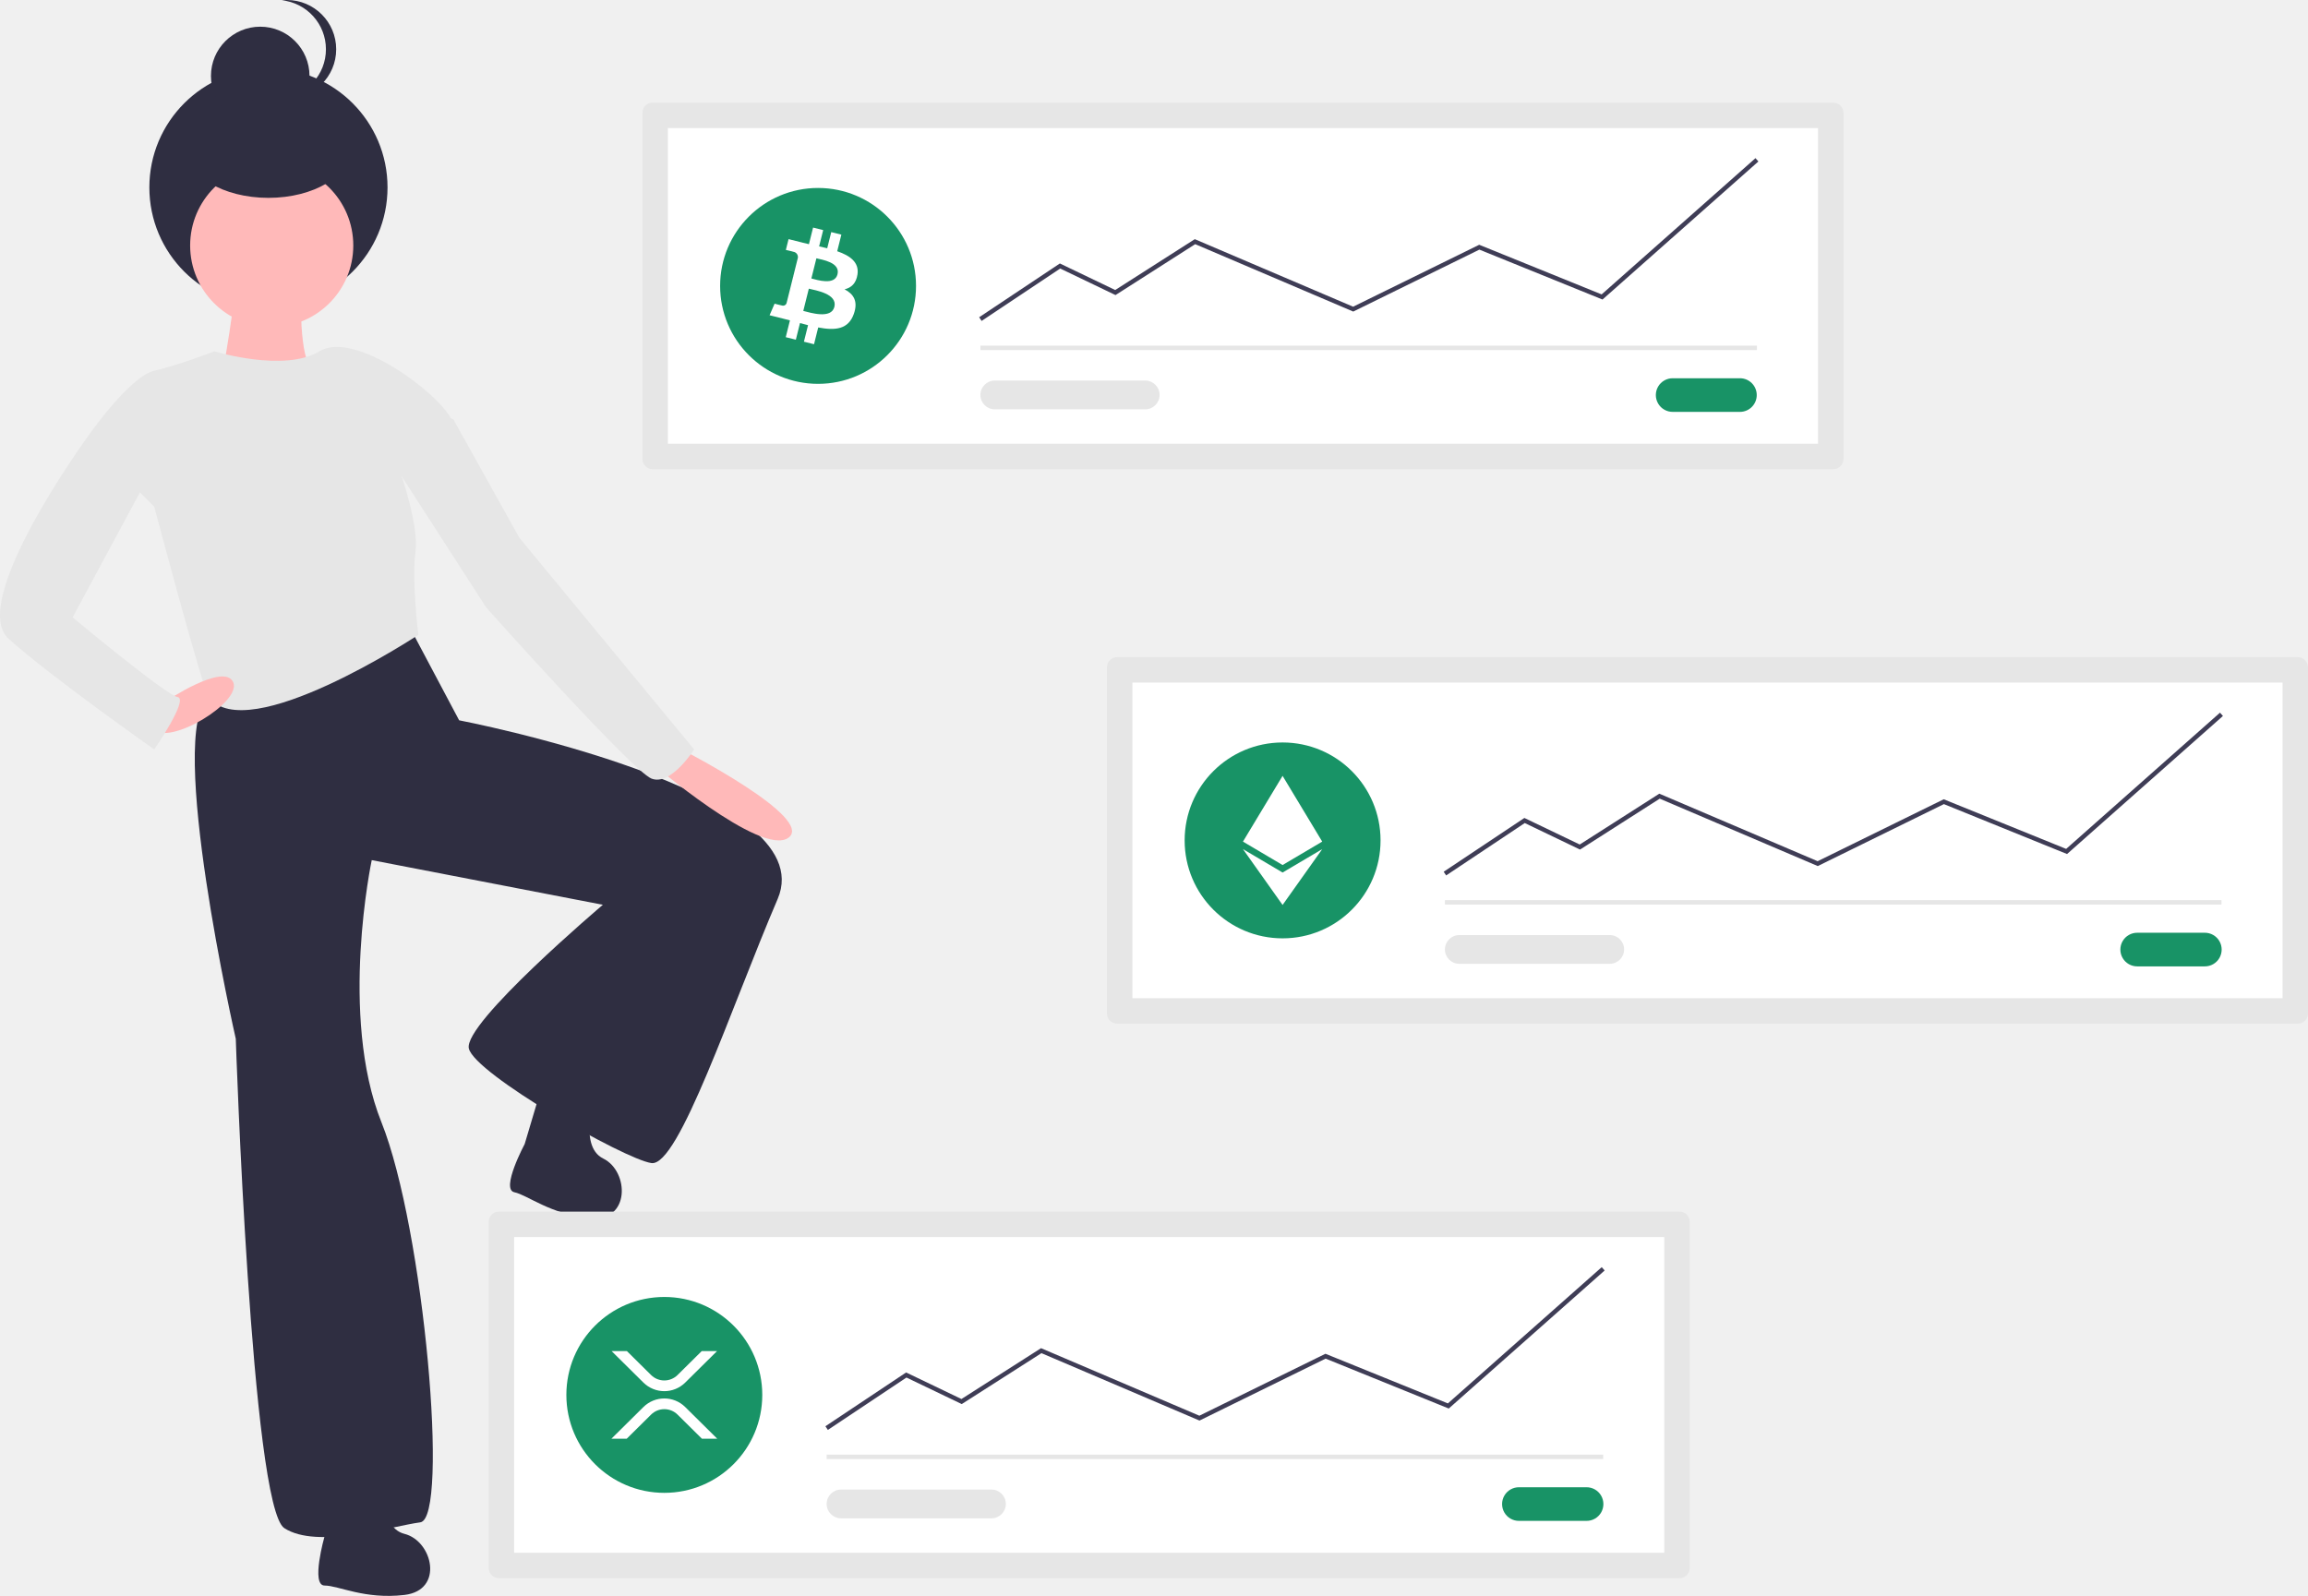
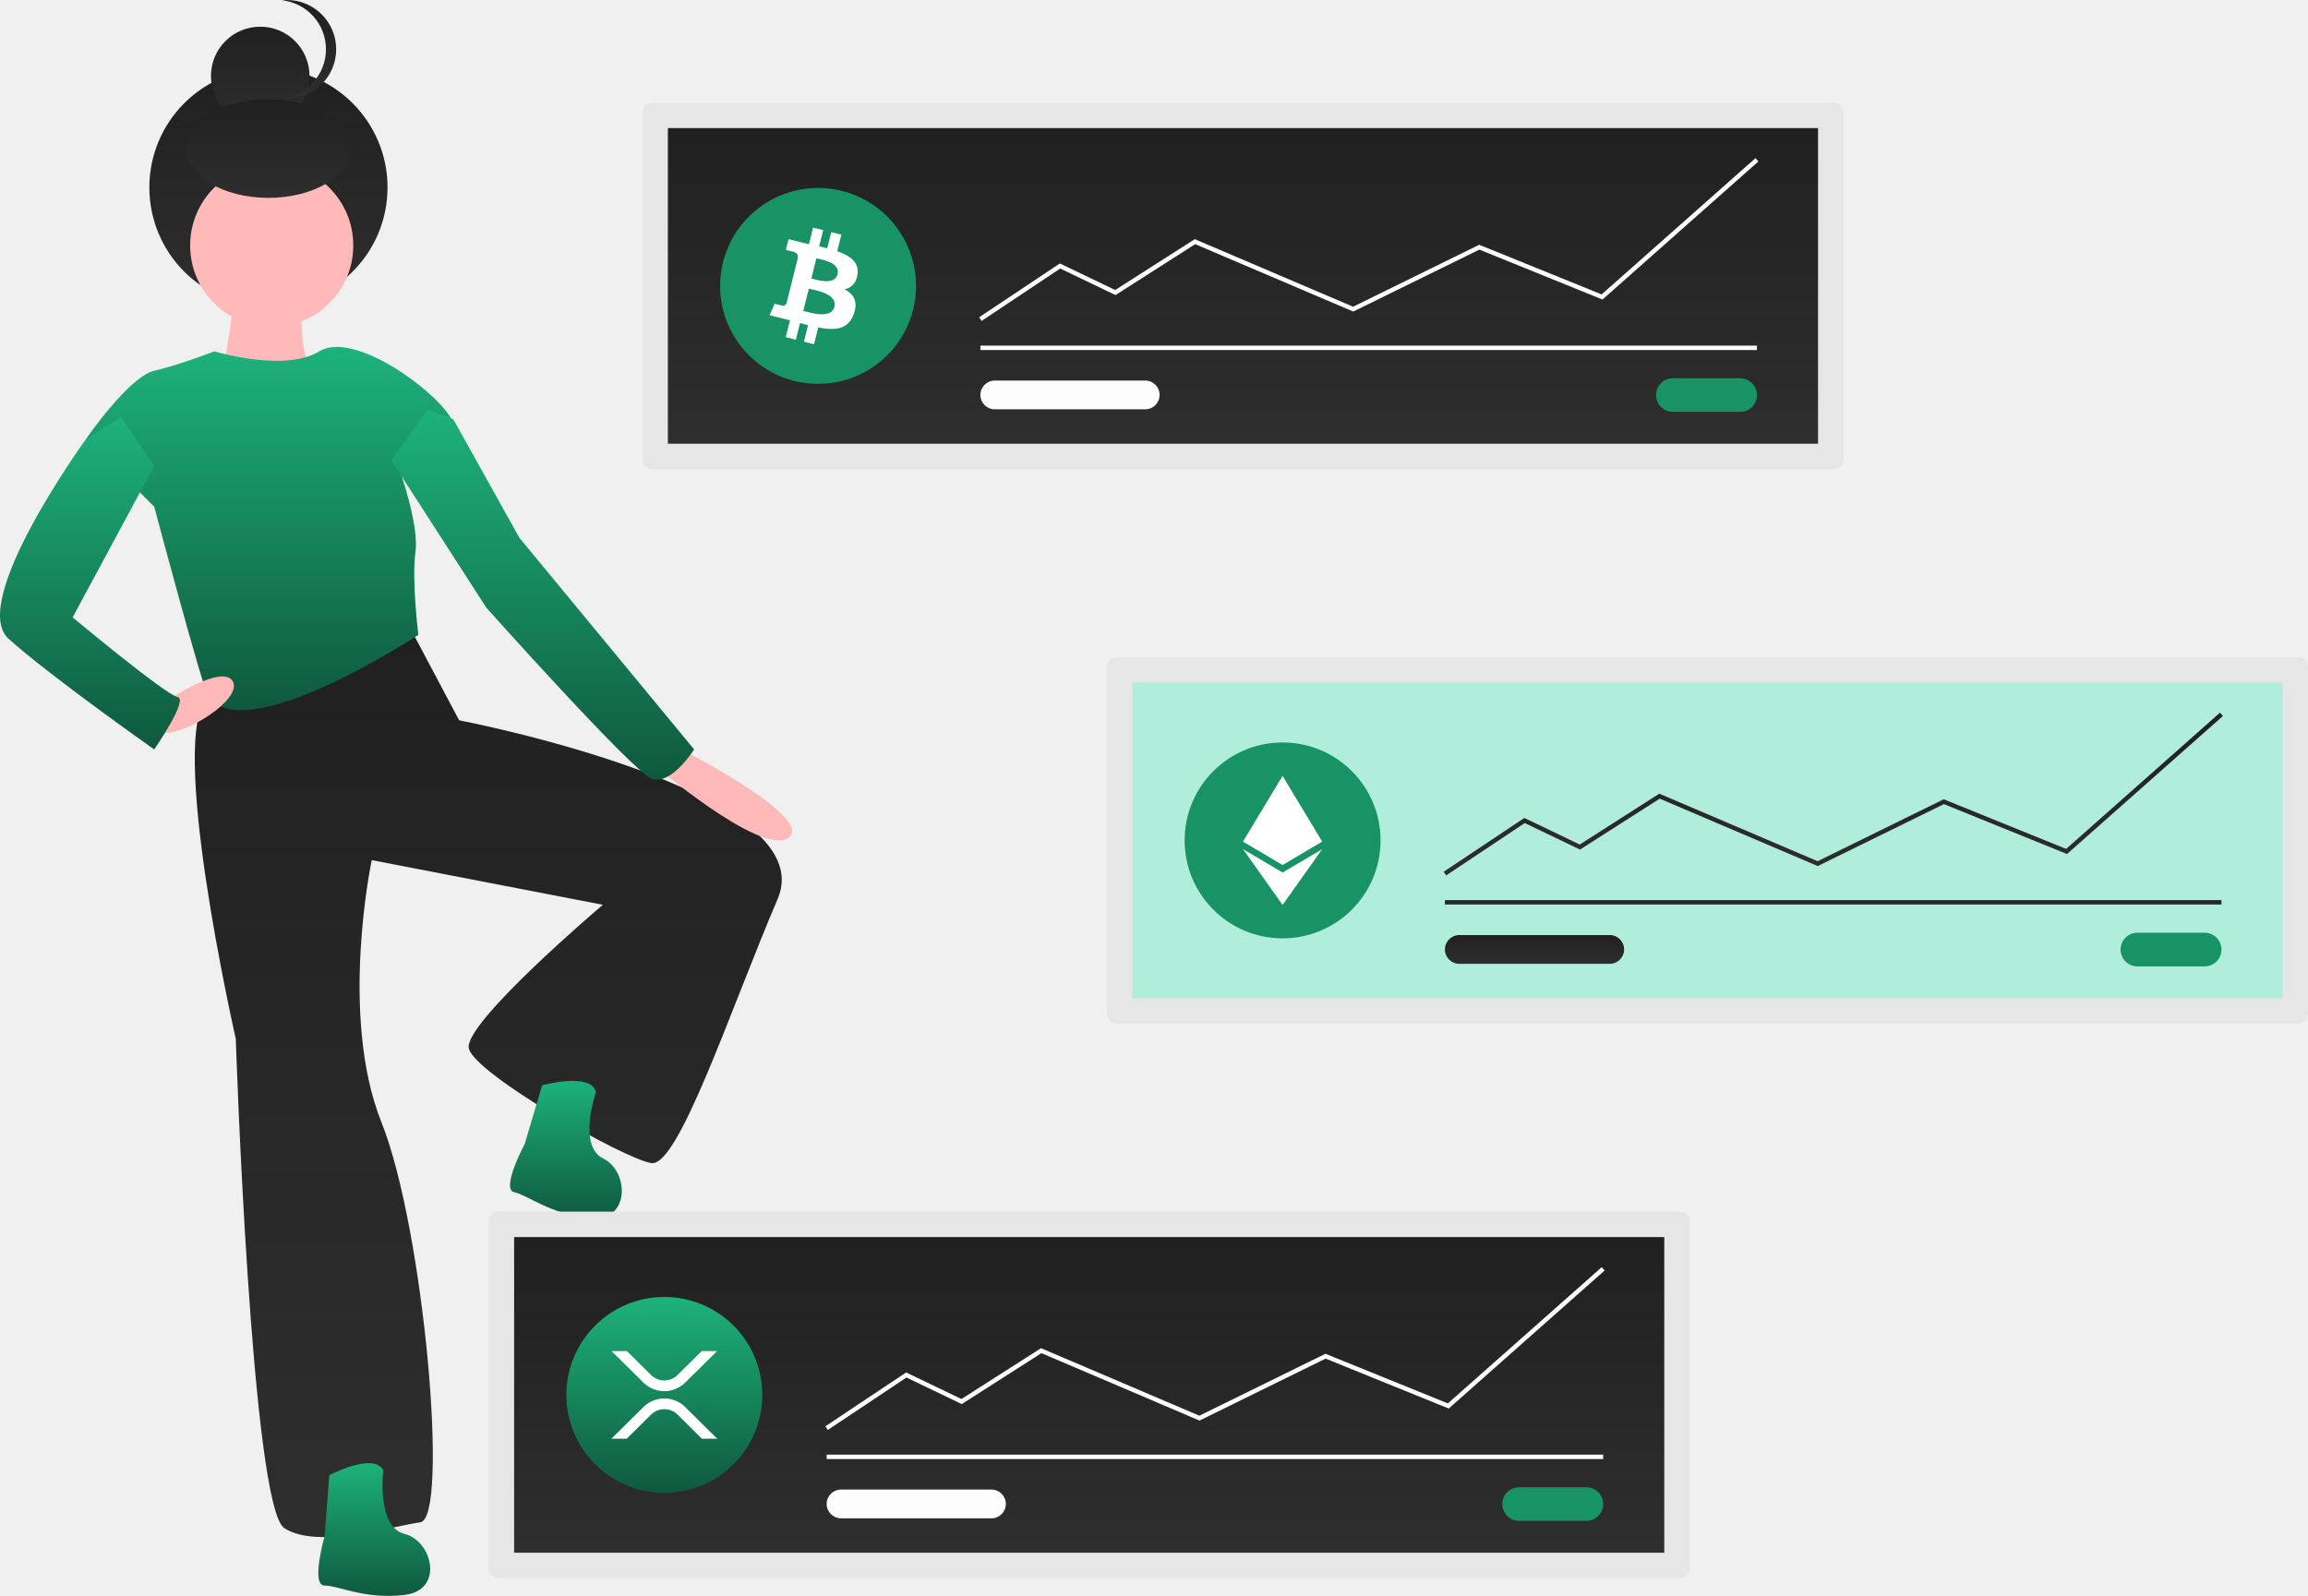
- <svg xmlns="http://www.w3.org/2000/svg" data-name="Layer 1" width="974.755" height="674.095" viewBox="0 0 974.755 674.095">
-   <path d="M200.719,407.361c-18.046,14.765,11.484,144.368,11.484,144.368s6.562,197.686,20.507,206.709,45.115-.82,57.419-2.461,1.641-123.861-16.405-168.976S269.622,476.264,269.622,476.264l97.612,18.866s-59.06,50.037-56.599,60.7,65.622,46.755,77.106,48.396,33.631-65.622,53.318-111.557-134.525-75.465-134.525-75.465l-21.327-40.193S218.765,392.596,200.719,407.361Z" transform="translate(-112.6223 -112.9526)" fill="#2f2e41" />
-   <path d="M249.71,761.841s-5.952,20.833,0,20.833,16.865,5.952,33.73,3.968,11.905-22.817,0-25.794-8.929-26.786-8.929-26.786c-3.968-7.936-22.817,1.984-22.817,1.984Z" transform="translate(-112.6223 -112.9526)" fill="#2f2e41" />
-   <path d="M334.216,596.174s-10.212,19.109-4.393,20.365,15.23,9.375,32.135,10.992,16.449-19.794,5.439-25.214-3.079-28.066-3.079-28.066c-2.205-8.595-22.723-2.872-22.723-2.872Z" transform="translate(-112.6223 -112.9526)" fill="#2f2e41" />
-   <path d="M211.793,229.772c1.641,3.281-5.742,44.295-5.742,44.295l6.562,11.484s37.733-14.765,31.991-17.226-4.922-32.811-4.922-32.811S210.152,226.491,211.793,229.772Z" transform="translate(-112.6223 -112.9526)" fill="#ffb9b9" />
-   <circle cx="113.373" cy="79.168" r="50.294" fill="#2f2e41" />
-   <circle cx="109.904" cy="32.084" r="20.811" fill="#2f2e41" />
-   <path d="M231.631,154.463a21.044,21.044,0,0,0,2.168.113,20.811,20.811,0,1,0,0-41.623,21.044,21.044,0,0,0-2.168.113,20.812,20.812,0,0,1,0,41.398Z" transform="translate(-112.6223 -112.9526)" fill="#2f2e41" />
-   <circle cx="114.756" cy="103.695" r="34.451" fill="#ffb9b9" />
-   <path d="M177.751,269.555c-10.664,2.461-28.71,28.71-28.71,28.71L177.751,326.974s20.507,77.106,22.968,80.387c16.122,21.496,88.589-26.249,88.589-26.249s-2.871-23.378-1.23-34.862c1.578-11.045-6.152-33.221-6.152-33.221s27.069-11.484,21.327-22.968-41.014-37.733-55.779-28.71-44.295,0-44.295,0S188.415,267.094,177.751,269.555Z" transform="translate(-112.6223 -112.9526)" fill="#e6e6e6" />
-   <path d="M387.331,434.84s46.755,40.193,58.239,31.991-44.295-36.912-44.295-36.912Z" transform="translate(-112.6223 -112.9526)" fill="#ffb9b9" />
-   <path d="M177.341,420.895c6.562,7.382,37.733-11.484,33.736-19.862s-28.815,8.378-28.815,8.378S170.779,413.513,177.341,420.895Z" transform="translate(-112.6223 -112.9526)" fill="#ffb9b9" />
-   <path d="M177.751,309.748l-34.451,63.981s39.373,32.811,44.295,33.631-9.843,22.147-9.843,22.147-44.295-31.17-61.52-46.756,32.811-84.488,32.811-84.488l14.765-9.023Z" transform="translate(-112.6223 -112.9526)" fill="#e6e6e6" />
-   <path d="M277.825,307.288,318.018,369.628s61.52,68.903,69.723,72.184,18.046-12.304,18.046-12.304l-73.824-89.41-27.889-50.037-10.664-4.101Z" transform="translate(-112.6223 -112.9526)" fill="#e6e6e6" />
-   <ellipse cx="113.373" cy="62.762" rx="34.686" ry="20.811" fill="#2f2e41" />
-   <path d="M323.299,624.742a4.293,4.293,0,0,0-4.288,4.288V775.274a4.293,4.293,0,0,0,4.288,4.288h498.669a4.293,4.293,0,0,0,4.288-4.288V629.03a4.293,4.293,0,0,0-4.288-4.288Z" transform="translate(-112.6223 -112.9526)" fill="#e6e6e6" />
-   <path d="M329.757,768.817H815.51V635.487H329.757Z" transform="translate(-112.6223 -112.9526)" fill="#fff" />
-   <path d="M754.196,741.157a7.103,7.103,0,1,0,0,14.205H782.607a7.103,7.103,0,1,0,0-14.205H754.196Z" transform="translate(-112.6223 -112.9526)" fill="#189366" />
-   <rect x="349.122" y="614.428" width="327.965" height="1.869" fill="#e6e6e6" />
-   <circle cx="280.567" cy="589.2" r="41.369" fill="#189366" />
-   <polygon points="349.64 603.993 348.604 602.438 382.684 579.717 406.054 590.935 439.669 569.459 506.537 597.983 559.787 571.825 611.495 592.788 676.468 535.241 677.707 536.64 611.867 594.956 559.86 573.871 506.591 600.038 439.843 571.565 406.184 593.071 382.835 581.864 349.64 603.993" fill="#3f3d56" />
-   <path d="M467.818,742.134a6.073,6.073,0,1,0,0,12.147h63.537a6.073,6.073,0,0,0,0-12.147Z" transform="translate(-112.6223 -112.9526)" fill="#e6e6e6" />
-   <path d="M408.989,683.645h6.464l-13.45,13.311a12.558,12.558,0,0,1-17.631,0l-13.449-13.311h6.464l10.217,10.112a7.954,7.954,0,0,0,11.167,0ZM377.305,720.659h-6.464l13.533-13.393a12.558,12.558,0,0,1,17.631,0l13.533,13.393h-6.464l-10.302-10.194a7.954,7.954,0,0,0-11.167,0Z" transform="translate(-112.6223 -112.9526)" fill="#fff" />
-   <path d="M388.234,156.307a4.293,4.293,0,0,0-4.288,4.288V306.839a4.293,4.293,0,0,0,4.288,4.288H886.903a4.293,4.293,0,0,0,4.288-4.288V160.595a4.293,4.293,0,0,0-4.288-4.288Z" transform="translate(-112.6223 -112.9526)" fill="#e6e6e6" />
-   <path d="M394.692,300.382H880.446V167.052H394.692Z" transform="translate(-112.6223 -112.9526)" fill="#fff" />
-   <path d="M819.132,272.722a7.103,7.103,0,1,0,0,14.205h28.411a7.103,7.103,0,0,0,0-14.205H819.132Z" transform="translate(-112.6223 -112.9526)" fill="#189366" />
-   <rect x="414.057" y="145.993" width="327.965" height="1.869" fill="#e6e6e6" />
-   <circle cx="345.502" cy="120.764" r="41.369" fill="#189366" />
-   <polygon points="414.575 135.557 413.539 134.002 447.619 111.282 470.989 122.5 504.604 101.024 505.058 101.217 571.472 129.548 624.722 103.39 676.43 124.353 741.403 66.805 742.642 68.204 676.802 126.52 624.795 105.436 571.527 131.603 504.779 103.13 471.119 124.635 447.77 113.427 414.575 135.557" fill="#3f3d56" />
-   <path d="M532.753,273.699a6.073,6.073,0,0,0,0,12.147h63.537a6.073,6.073,0,1,0,0-12.147Z" transform="translate(-112.6223 -112.9526)" fill="#e6e6e6" />
-   <path d="M474.769,228.888c.773-5.177-3.168-7.96-8.558-9.816l1.748-7.013-4.27-1.064-1.702,6.828c-1.121-.28-2.274-.543-3.419-.805l1.714-6.873-4.266-1.064-1.75,7.01c-.929-.212-1.841-.421-2.726-.641l.005-.022-5.887-1.47-1.136,4.559s3.167.726,3.1.771a2.27,2.27,0,0,1,1.989,2.483l-1.991,7.989a3.538,3.538,0,0,1,.444.142l-.45-.112-2.793,11.191a1.554,1.554,0,0,1-1.956,1.014c.043.062-3.103-.774-3.103-.774l-2.119,4.888,5.556,1.385c1.033.259,2.046.53,3.042.785l-1.767,7.094,4.264,1.064,1.751-7.018c1.164.316,2.294.608,3.401.883l-1.743,6.985,4.269,1.064,1.767-7.08c7.279,1.377,12.754.822,15.055-5.76,1.857-5.301-.091-8.359-3.921-10.354,2.789-.646,4.89-2.48,5.45-6.27Zm-9.754,13.677c-1.32,5.301-10.244,2.436-13.139,1.717l2.344-9.397c2.894.722,12.171,2.152,10.796,7.68Zm1.319-13.753c-1.204,4.822-8.632,2.372-11.043,1.771l2.125-8.523C459.827,222.661,467.589,223.782,466.334,228.812Z" transform="translate(-112.6223 -112.9526)" fill="#fff" />
-   <path d="M584.421,390.524a4.293,4.293,0,0,0-4.288,4.288V541.057a4.293,4.293,0,0,0,4.288,4.288h498.669a4.293,4.293,0,0,0,4.288-4.288V394.812a4.293,4.293,0,0,0-4.288-4.288Z" transform="translate(-112.6223 -112.9526)" fill="#e6e6e6" />
-   <path d="M590.878,534.6h485.754V401.27H590.878Z" transform="translate(-112.6223 -112.9526)" fill="#fff" />
-   <path d="M1015.318,506.94a7.103,7.103,0,1,0,0,14.205h28.411a7.103,7.103,0,1,0,0-14.205h-28.411Z" transform="translate(-112.6223 -112.9526)" fill="#189366" />
-   <rect x="610.244" y="380.21" width="327.965" height="1.869" fill="#e6e6e6" />
-   <circle cx="541.689" cy="354.982" r="41.369" fill="#189366" />
-   <polygon points="610.762 369.775 609.725 368.22 643.805 345.5 667.176 356.718 700.79 335.242 701.245 335.435 767.658 363.766 820.909 337.608 872.617 358.57 937.59 301.023 938.829 302.423 872.989 360.738 820.982 339.654 767.713 365.821 700.966 337.348 667.305 358.853 643.957 347.646 610.762 369.775" fill="#3f3d56" />
-   <path d="M728.939,507.917a6.073,6.073,0,0,0,0,12.147h63.537a6.073,6.073,0,1,0,0-12.147Z" transform="translate(-112.6223 -112.9526)" fill="#e6e6e6" />
-   <polygon points="541.684 382.247 558.431 358.662 541.684 368.55 541.684 368.55 524.947 358.662 541.683 382.247 541.683 382.247 541.684 382.247 541.684 382.247 541.684 382.247" fill="#fff" />
-   <polygon points="541.683 365.381 541.683 365.381 541.684 365.381 541.684 365.381 558.421 355.488 541.684 327.717 541.684 327.717 541.684 327.717 541.683 327.717 541.683 327.717 524.947 355.488 541.683 365.381" fill="#fff" />
+ <svg xmlns="http://www.w3.org/2000/svg" width="974.756" height="674.095" viewBox="0 0 974.756 674.095">
+   <defs>
+     <linearGradient id="linear-gradient" x1="0.5" x2="0.5" y2="1" gradientUnits="objectBoundingBox">
+       <stop offset="0" stop-color="#202020" />
+       <stop offset="1" stop-color="#2e2e2e" />
+     </linearGradient>
+     <linearGradient id="linear-gradient-2" x1="0.5" x2="0.5" y2="1" gradientUnits="objectBoundingBox">
+       <stop offset="0" stop-color="#1db27b" />
+       <stop offset="1" stop-color="#0f593e" />
+     </linearGradient>
+   </defs>
+   <g id="blockchain" transform="translate(0 0)">
+     <path id="Path_36451" data-name="Path 36451" d="M200.719,407.361C182.673,422.126,212.2,551.729,212.2,551.729s6.562,197.686,20.507,206.709,45.115-.82,57.419-2.461S291.769,632.116,273.723,587s-4.1-110.737-4.1-110.737l97.612,18.866s-59.06,50.037-56.6,60.7,65.622,46.755,77.106,48.4,33.631-65.622,53.318-111.557S306.534,417.2,306.534,417.2l-21.327-40.193S218.765,392.6,200.719,407.361Z" transform="translate(-112.622 -112.953)" fill="url(#linear-gradient)" />
+     <path id="Path_36452" data-name="Path 36452" d="M249.71,761.841s-5.952,20.833,0,20.833,16.865,5.952,33.73,3.968,11.9-22.817,0-25.794-8.928-26.786-8.928-26.786c-3.968-7.936-22.817,1.984-22.817,1.984Z" transform="translate(-112.622 -112.953)" fill="url(#linear-gradient-2)" />
+     <path id="Path_36453" data-name="Path 36453" d="M334.216,596.174S324,615.283,329.823,616.539s15.23,9.375,32.135,10.992,16.449-19.794,5.439-25.214-3.079-28.066-3.079-28.066c-2.205-8.595-22.723-2.872-22.723-2.872Z" transform="translate(-112.622 -112.953)" fill="url(#linear-gradient-2)" />
+     <path id="Path_36454" data-name="Path 36454" d="M211.793,229.772c1.641,3.281-5.742,44.295-5.742,44.295l6.562,11.484s37.733-14.765,31.991-17.226-4.922-32.811-4.922-32.811S210.152,226.491,211.793,229.772Z" transform="translate(-112.622 -112.953)" fill="#ffb9b9" />
+     <circle id="Ellipse_640" data-name="Ellipse 640" cx="50.294" cy="50.294" r="50.294" transform="translate(63.079 28.874)" fill="url(#linear-gradient)" />
+     <circle id="Ellipse_641" data-name="Ellipse 641" cx="20.811" cy="20.811" r="20.811" transform="translate(89.093 11.273)" fill="url(#linear-gradient)" />
+     <path id="Path_36455" data-name="Path 36455" d="M231.631,154.463a21.051,21.051,0,0,0,2.168.113,20.811,20.811,0,0,0,0-41.623,21.042,21.042,0,0,0-2.168.113,20.812,20.812,0,0,1,0,41.4Z" transform="translate(-112.622 -112.953)" fill="url(#linear-gradient)" />
+     <circle id="Ellipse_642" data-name="Ellipse 642" cx="34.451" cy="34.451" r="34.451" transform="translate(80.305 69.244)" fill="#ffb9b9" />
+     <path id="Path_36456" data-name="Path 36456" d="M177.751,269.555c-10.664,2.461-28.71,28.71-28.71,28.71l28.71,28.71s20.507,77.106,22.968,80.387c16.122,21.5,88.589-26.249,88.589-26.249s-2.871-23.378-1.23-34.862c1.578-11.045-6.152-33.221-6.152-33.221s27.069-11.484,21.327-22.968-41.014-37.732-55.779-28.71-44.295,0-44.295,0S188.415,267.094,177.751,269.555Z" transform="translate(-112.622 -112.953)" fill="url(#linear-gradient-2)" />
+     <path id="Path_36457" data-name="Path 36457" d="M387.331,434.84s46.755,40.193,58.239,31.991-44.295-36.912-44.295-36.912Z" transform="translate(-112.622 -112.953)" fill="#ffb9b9" />
+     <path id="Path_36458" data-name="Path 36458" d="M177.341,420.895c6.562,7.382,37.733-11.484,33.736-19.862s-28.815,8.378-28.815,8.378S170.779,413.513,177.341,420.895Z" transform="translate(-112.622 -112.953)" fill="#ffb9b9" />
+     <path id="Path_36459" data-name="Path 36459" d="M177.751,309.748,143.3,373.729s39.373,32.811,44.295,33.631-9.843,22.147-9.843,22.147-44.295-31.17-61.52-46.755,32.811-84.488,32.811-84.488l14.765-9.023Z" transform="translate(-112.622 -112.953)" fill="url(#linear-gradient-2)" />
+     <path id="Path_36460" data-name="Path 36460" d="M277.825,307.288l40.193,62.34s61.52,68.9,69.723,72.184,18.046-12.3,18.046-12.3L331.963,340.1l-27.889-50.037-10.664-4.1Z" transform="translate(-112.622 -112.953)" fill="url(#linear-gradient-2)" />
+     <ellipse id="Ellipse_643" data-name="Ellipse 643" cx="34.686" cy="20.811" rx="34.686" ry="20.811" transform="translate(78.688 41.951)" fill="url(#linear-gradient)" />
+     <path id="Path_36461" data-name="Path 36461" d="M323.3,624.742a4.293,4.293,0,0,0-4.288,4.288V775.274a4.293,4.293,0,0,0,4.288,4.288H821.968a4.293,4.293,0,0,0,4.288-4.288V629.03a4.293,4.293,0,0,0-4.288-4.288Z" transform="translate(-112.622 -112.953)" fill="#e6e6e6" />
+     <path id="Path_36462" data-name="Path 36462" d="M329.757,768.817H815.51V635.487H329.757Z" transform="translate(-112.622 -112.953)" fill="url(#linear-gradient)" />
+     <path id="Path_36463" data-name="Path 36463" d="M754.2,741.157a7.1,7.1,0,1,0,0,14.205h28.411a7.1,7.1,0,0,0,0-14.205Z" transform="translate(-112.622 -112.953)" fill="#189366" />
+     <rect id="Rectangle_13657" data-name="Rectangle 13657" width="327.965" height="1.869" transform="translate(349.122 614.428)" fill="#fdfdfd" />
+     <circle id="Ellipse_644" data-name="Ellipse 644" cx="41.369" cy="41.369" r="41.369" transform="translate(239.198 547.831)" fill="url(#linear-gradient-2)" />
+     <path id="Path_36464" data-name="Path 36464" d="M349.64,603.993l-1.036-1.555,34.08-22.721,23.37,11.218,33.615-21.476,66.868,28.524,53.25-26.158,51.708,20.963,64.973-57.547,1.239,1.4-65.84,58.316L559.86,573.871l-53.269,26.167-66.748-28.473-33.659,21.506-23.349-11.207Z" fill="#fdfdfd" />
+     <path id="Path_36465" data-name="Path 36465" d="M467.818,742.134a6.073,6.073,0,1,0,0,12.147h63.537a6.073,6.073,0,0,0,0-12.147Z" transform="translate(-112.622 -112.953)" fill="#fdfdfd" />
+     <path id="Path_36466" data-name="Path 36466" d="M408.989,683.645h6.464L402,696.956a12.558,12.558,0,0,1-17.631,0l-13.449-13.311h6.464L387.6,693.757a7.954,7.954,0,0,0,11.167,0ZM377.3,720.659h-6.464l13.533-13.393a12.558,12.558,0,0,1,17.631,0l13.533,13.393h-6.464l-10.3-10.194a7.954,7.954,0,0,0-11.167,0Z" transform="translate(-112.622 -112.953)" fill="#fff" />
+     <path id="Path_36467" data-name="Path 36467" d="M388.234,156.307a4.293,4.293,0,0,0-4.288,4.288V306.839a4.293,4.293,0,0,0,4.288,4.288H886.9a4.293,4.293,0,0,0,4.288-4.288V160.6a4.293,4.293,0,0,0-4.288-4.288Z" transform="translate(-112.622 -112.953)" fill="#e6e6e6" />
+     <path id="Path_36468" data-name="Path 36468" d="M394.692,300.382H880.446V167.052H394.692Z" transform="translate(-112.622 -112.953)" fill="url(#linear-gradient)" />
+     <path id="Path_36469" data-name="Path 36469" d="M819.132,272.722a7.1,7.1,0,0,0,0,14.205h28.411a7.1,7.1,0,1,0,0-14.205Z" transform="translate(-112.622 -112.953)" fill="#189366" />
+     <rect id="Rectangle_13658" data-name="Rectangle 13658" width="327.965" height="1.869" transform="translate(414.057 145.993)" fill="#fdfdfd" />
+     <circle id="Ellipse_645" data-name="Ellipse 645" cx="41.369" cy="41.369" r="41.369" transform="translate(304.133 79.395)" fill="#189366" />
+     <path id="Path_36470" data-name="Path 36470" d="M414.575,135.557,413.539,134l34.08-22.72,23.37,11.218L504.6,101.024l.454.193,66.414,28.331,53.25-26.158,51.708,20.963L741.4,66.805l1.239,1.4L676.8,126.52l-52.007-21.084L571.527,131.6,504.779,103.13l-33.66,21.505L447.77,113.427Z" fill="#fdfdfd" />
+     <path id="Path_36471" data-name="Path 36471" d="M532.753,273.7a6.073,6.073,0,0,0,0,12.147H596.29a6.073,6.073,0,0,0,0-12.147Z" transform="translate(-112.622 -112.953)" fill="#fdfdfd" />
+     <path id="Path_36472" data-name="Path 36472" d="M474.769,228.888c.773-5.177-3.168-7.96-8.558-9.816l1.748-7.013L463.689,211l-1.7,6.828c-1.121-.28-2.274-.543-3.419-.8l1.714-6.873-4.266-1.064-1.75,7.01c-.929-.212-1.841-.421-2.726-.641l0-.022-5.887-1.47-1.136,4.559s3.167.726,3.1.771a2.27,2.27,0,0,1,1.989,2.483l-1.991,7.989a3.538,3.538,0,0,1,.444.142l-.45-.112-2.793,11.191A1.554,1.554,0,0,1,442.866,242c.043.062-3.1-.774-3.1-.774l-2.119,4.888,5.556,1.385c1.033.259,2.046.53,3.042.785l-1.767,7.094,4.264,1.064,1.751-7.018c1.164.316,2.294.608,3.4.883l-1.743,6.985,4.269,1.064,1.767-7.08c7.279,1.378,12.754.822,15.055-5.76,1.857-5.3-.091-8.359-3.921-10.354,2.789-.646,4.89-2.48,5.45-6.27Zm-9.754,13.677c-1.32,5.3-10.244,2.436-13.139,1.717l2.344-9.4c2.894.722,12.171,2.152,10.8,7.68Zm1.319-13.753c-1.2,4.822-8.632,2.372-11.043,1.771l2.125-8.523c2.411.6,10.173,1.722,8.918,6.752Z" transform="translate(-112.622 -112.953)" fill="#fff" />
+     <path id="Path_36473" data-name="Path 36473" d="M584.421,390.524a4.293,4.293,0,0,0-4.288,4.288V541.057a4.293,4.293,0,0,0,4.288,4.288H1083.09a4.293,4.293,0,0,0,4.288-4.288V394.812a4.293,4.293,0,0,0-4.288-4.288Z" transform="translate(-112.622 -112.953)" fill="#e6e6e6" />
+     <path id="Path_36474" data-name="Path 36474" d="M590.878,534.6h485.754V401.27H590.878Z" transform="translate(-112.622 -112.953)" fill="#b0eedb" />
+     <path id="Path_36475" data-name="Path 36475" d="M1015.32,506.94a7.1,7.1,0,1,0,0,14.205h28.411a7.1,7.1,0,1,0,0-14.205H1015.32Z" transform="translate(-112.622 -112.953)" fill="#189366" />
+     <rect id="Rectangle_13659" data-name="Rectangle 13659" width="327.965" height="1.869" transform="translate(610.244 380.21)" fill="url(#linear-gradient)" />
+     <circle id="Ellipse_646" data-name="Ellipse 646" cx="41.369" cy="41.369" r="41.369" transform="translate(500.32 313.613)" fill="#189366" />
+     <path id="Path_36476" data-name="Path 36476" d="M610.762,369.775l-1.037-1.555L643.8,345.5l23.371,11.218,33.614-21.476.455.193,66.413,28.331,53.251-26.158,51.708,20.962,64.973-57.547,1.239,1.4-65.84,58.315-52.007-21.084-53.269,26.167-66.747-28.473L667.3,358.853l-23.348-11.207Z" fill="url(#linear-gradient)" />
+     <path id="Path_36477" data-name="Path 36477" d="M728.939,507.917a6.073,6.073,0,0,0,0,12.147h63.537a6.073,6.073,0,0,0,0-12.147Z" transform="translate(-112.622 -112.953)" fill="url(#linear-gradient)" />
+     <path id="Path_36478" data-name="Path 36478" d="M541.684,382.247l16.747-23.585-16.747,9.888h0l-16.737-9.888,16.736,23.585h0Z" fill="#fff" />
+     <path id="Path_36479" data-name="Path 36479" d="M541.683,365.381h0l16.737-9.893-16.737-27.771h0l-16.736,27.771Z" fill="#fff" />
+   </g>
</svg>
